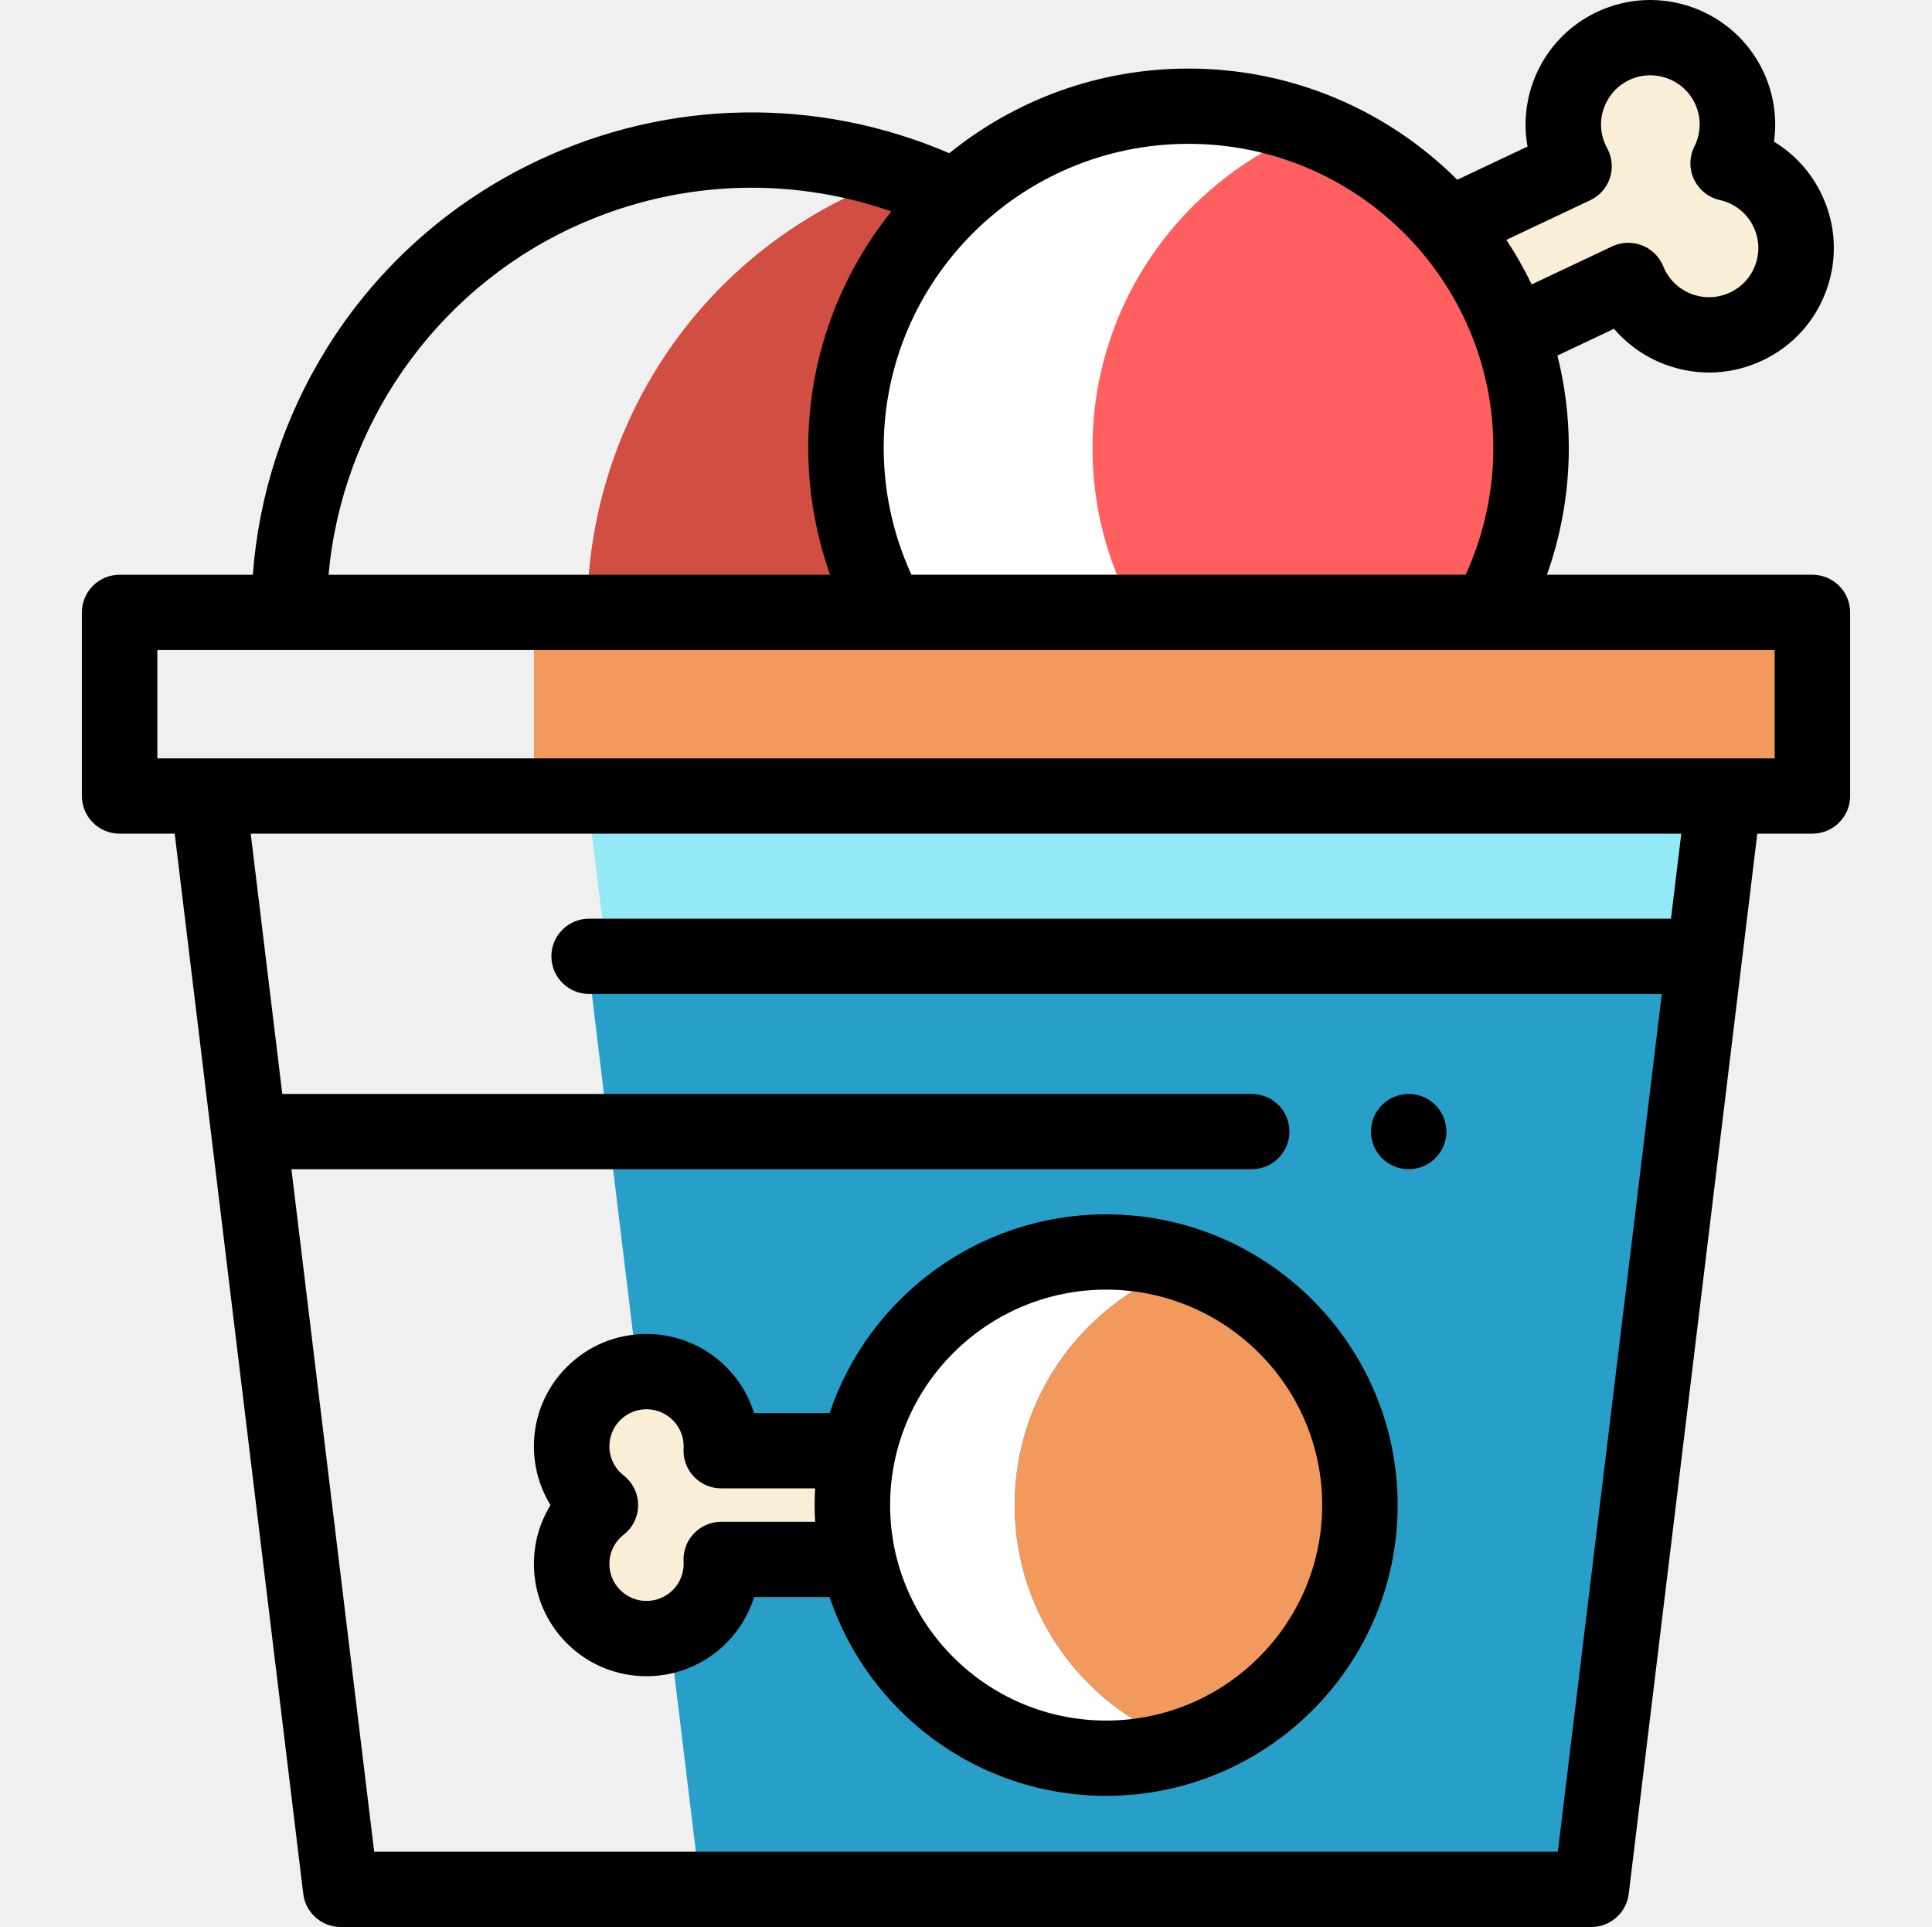
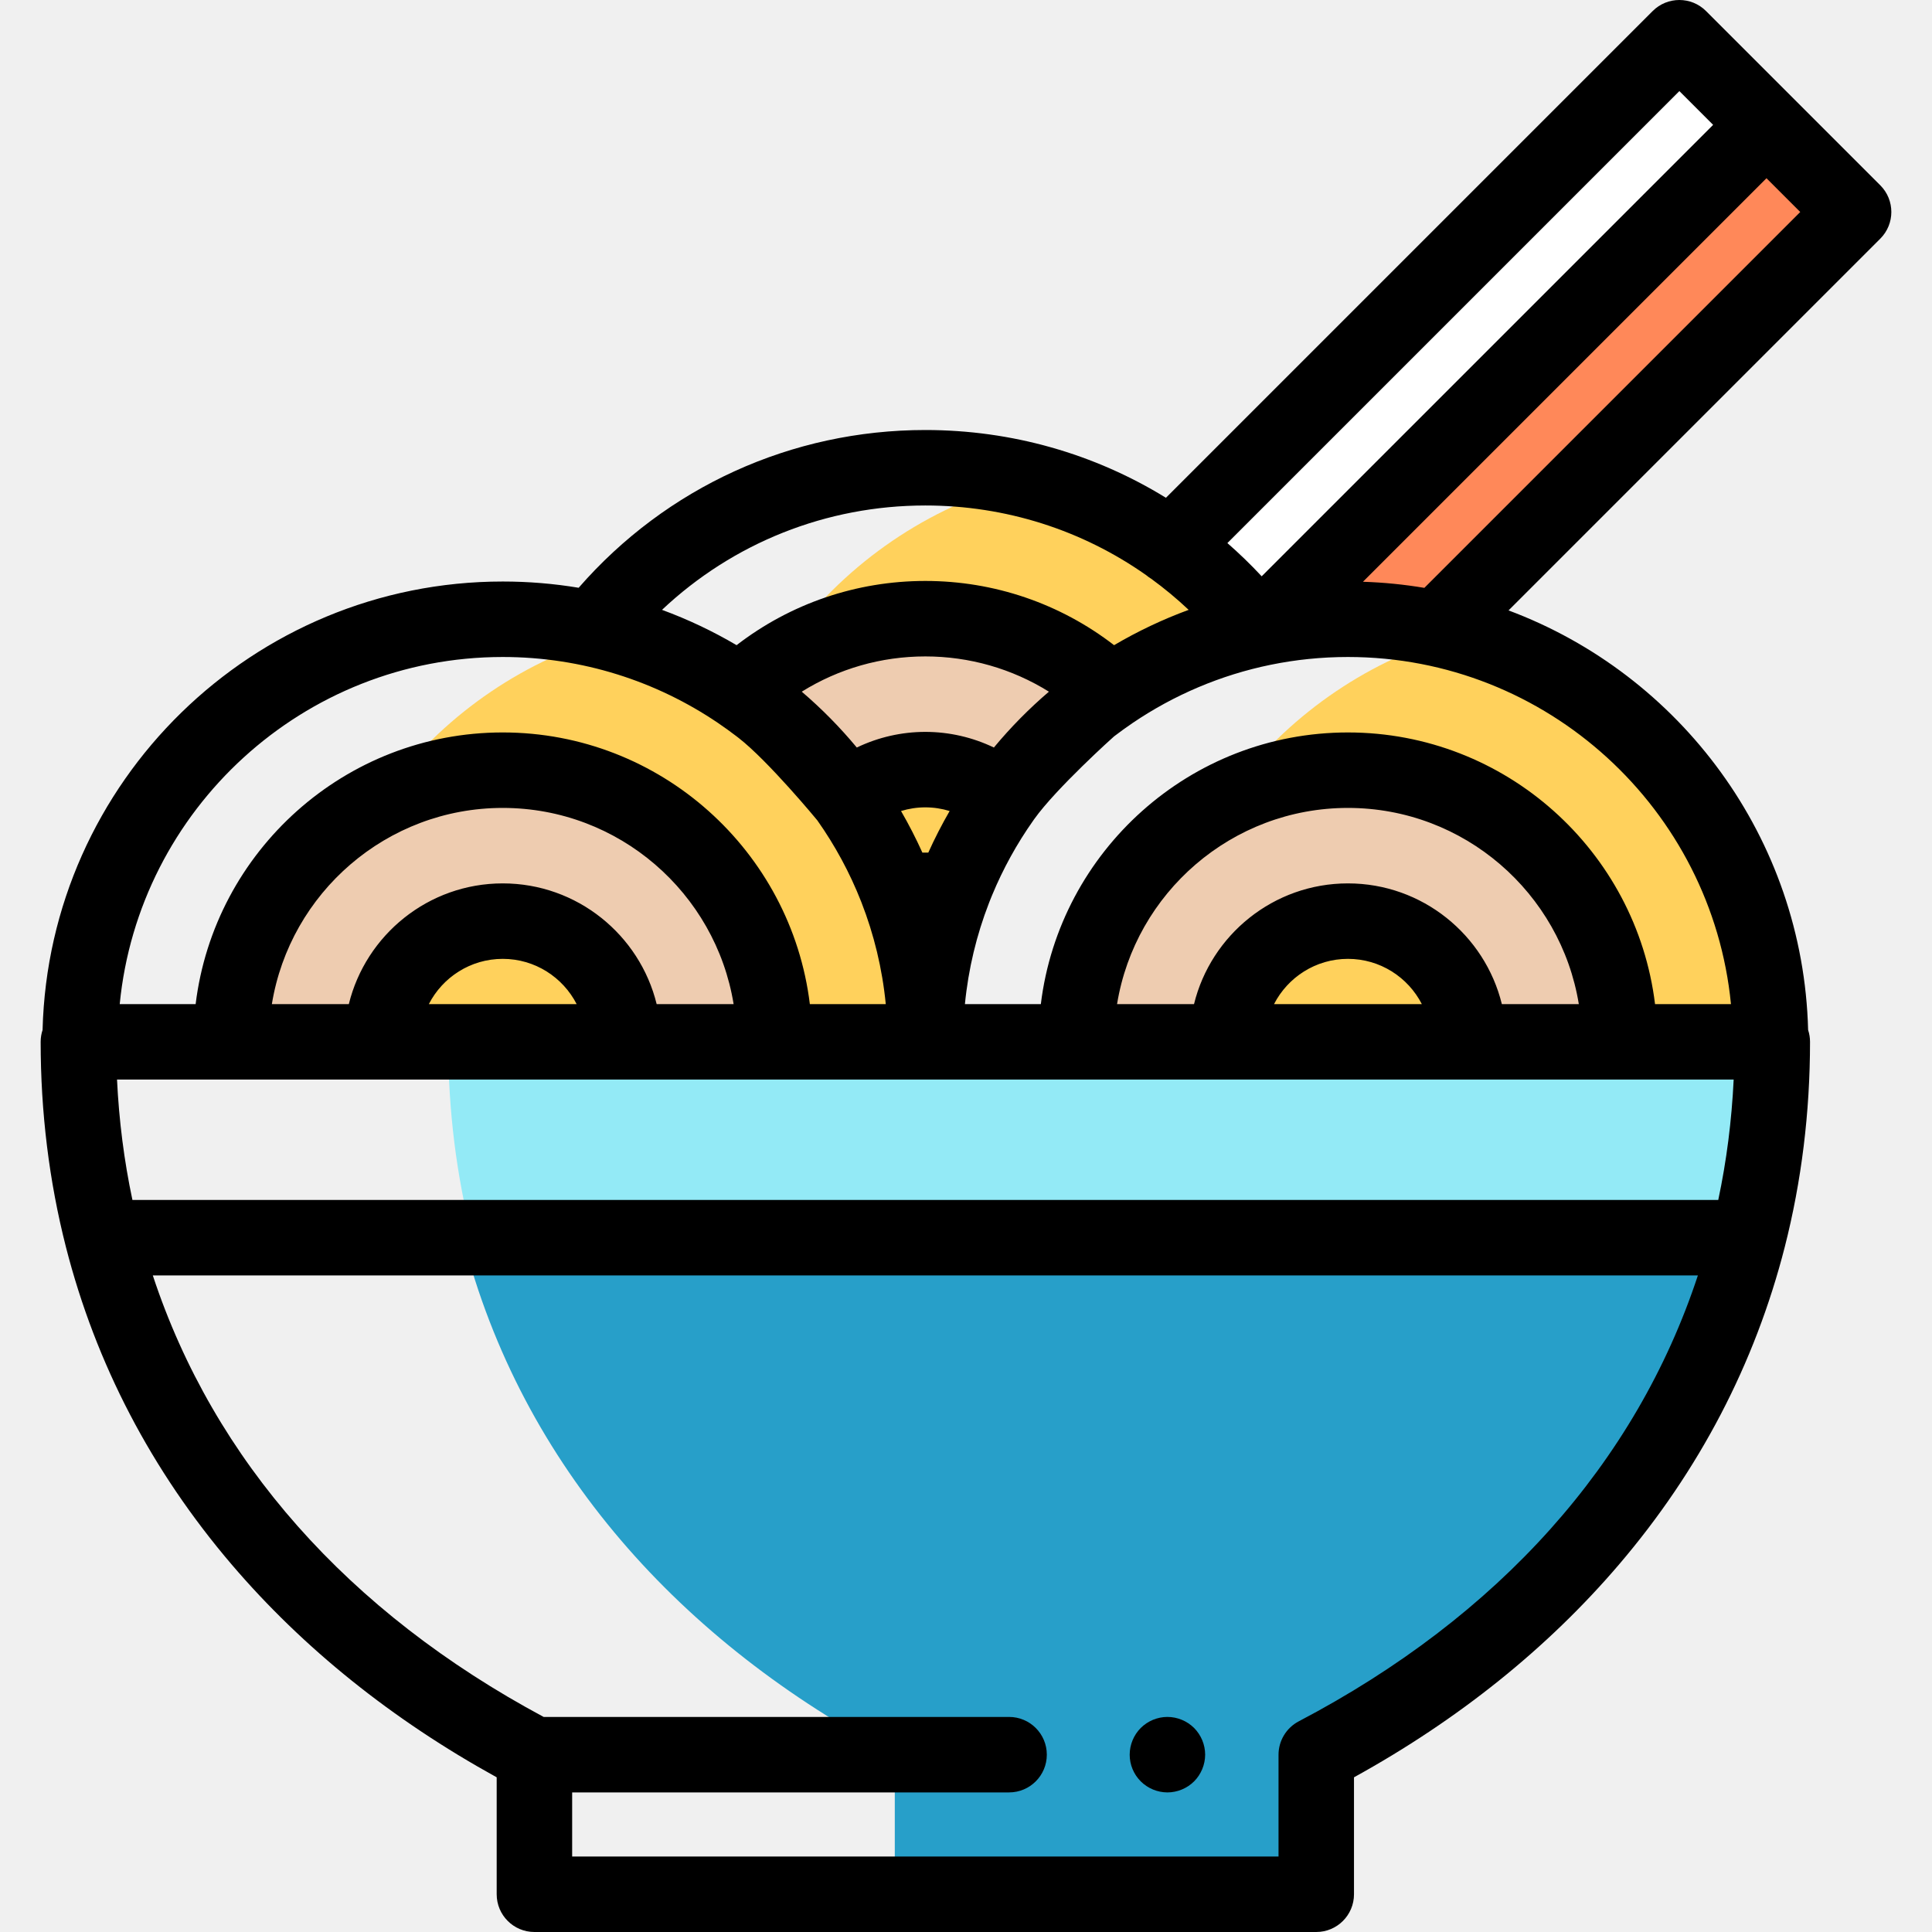
- <svg xmlns="http://www.w3.org/2000/svg" width="357" height="356" viewBox="0 0 357 356" fill="none">
-   <g clip-path="url(#clip0)">
-     <path d="M108.519 147.055L112.112 176.674H314.946L318.539 147.055H108.519Z" fill="#93EAF6" />
-     <path d="M279.399 61.951L300.88 51.805C300.999 52.099 301.125 52.392 301.263 52.682C305.066 60.688 314.656 64.104 322.683 60.312C330.711 56.52 334.137 46.956 330.334 38.951C328.132 34.316 323.989 31.224 319.333 30.174C321.468 25.917 321.694 20.761 319.493 16.126C315.69 8.12 306.1 4.704 298.072 8.495C290.044 12.287 286.619 21.851 290.422 29.856C290.56 30.147 290.707 30.429 290.86 30.707L267.675 41.658" fill="#F9EED7" />
-     <path d="M166.431 32.313C163.395 33.349 160.386 34.562 157.417 35.964C126.545 50.546 108.488 81.189 108.519 113.134H164.131L176.56 36.477C173.275 34.873 169.89 33.487 166.431 32.313Z" fill="#D04E42" />
-     <path d="M175.323 176.674H108.858H108.519L129.428 349.048H294.038L314.946 176.674H175.323Z" fill="#279FC9" />
-     <path d="M260.297 216.004C259.844 216.004 259.383 215.962 258.937 215.872C258.491 215.782 258.052 215.65 257.634 215.476C257.209 215.302 256.804 215.087 256.428 214.836C256.044 214.579 255.689 214.287 255.368 213.967C255.047 213.647 254.754 213.293 254.503 212.91C254.252 212.535 254.036 212.131 253.862 211.714C253.688 211.29 253.555 210.852 253.464 210.414C253.374 209.962 253.325 209.502 253.325 209.051C253.325 208.599 253.374 208.14 253.464 207.695C253.555 207.25 253.688 206.812 253.862 206.395C254.036 205.971 254.252 205.568 254.503 205.192C254.754 204.81 255.047 204.455 255.368 204.135C255.689 203.816 256.044 203.523 256.428 203.273C256.804 203.024 257.209 202.807 257.634 202.633C258.052 202.46 258.492 202.328 258.937 202.237C259.837 202.056 260.764 202.056 261.664 202.237C262.103 202.328 262.543 202.46 262.967 202.633C263.386 202.807 263.79 203.023 264.167 203.273C264.551 203.523 264.907 203.816 265.227 204.135C266.524 205.429 267.27 207.222 267.27 209.051C267.27 209.502 267.228 209.962 267.138 210.414C267.048 210.852 266.915 211.29 266.741 211.714C266.567 212.131 266.351 212.535 266.1 212.91C265.842 213.293 265.549 213.647 265.228 213.967C264.907 214.287 264.552 214.579 264.167 214.836C263.791 215.087 263.387 215.302 262.968 215.476C262.543 215.65 262.104 215.782 261.664 215.872C261.211 215.962 260.751 216.004 260.297 216.004Z" fill="black" />
-     <path d="M334.895 113.136H98.658V147.057H334.895V113.136Z" fill="#F2995E" />
-     <path d="M242.396 23.833C235.328 21.114 227.649 19.619 219.618 19.619C184.659 19.619 156.319 47.88 156.319 82.74C156.319 93.759 159.154 104.117 164.131 113.134H209.686C204.709 104.118 201.875 93.76 201.875 82.74C201.875 55.887 218.692 32.953 242.396 23.833Z" fill="white" />
-     <path d="M242.396 23.833C218.692 32.954 201.875 55.887 201.875 82.74C201.875 93.759 204.71 104.118 209.687 113.134H275.105C280.083 104.118 282.917 93.76 282.917 82.74C282.917 55.887 266.099 32.953 242.396 23.833Z" fill="#FF5F5F" />
-     <path d="M334.897 106.181H285.848C288.508 98.689 289.89 90.743 289.89 82.74C289.89 76.859 289.16 71.145 287.785 65.683L298.247 60.742C300.833 63.776 304.182 66.094 308.043 67.469C313.845 69.536 320.104 69.224 325.668 66.595C331.233 63.967 335.44 59.334 337.511 53.55C339.582 47.766 339.271 41.524 336.635 35.975C334.673 31.844 331.597 28.472 327.799 26.174C328.423 21.788 327.755 17.28 325.793 13.149C320.35 1.692 306.576 -3.214 295.084 2.212C285.474 6.752 280.459 17.105 282.262 27.075L269.278 33.208C256.554 20.523 238.989 12.667 219.617 12.667C202.883 12.667 187.497 18.529 175.415 28.304C150.985 17.82 123.517 18.265 99.346 29.682C83.208 37.305 69.727 49.303 60.365 64.378C52.484 77.071 47.823 91.399 46.718 106.183H22.103C18.252 106.183 15.131 109.296 15.131 113.136V147.057C15.131 150.896 18.252 154.01 22.103 154.01H32.281L56.04 349.883C56.464 353.375 59.435 356.001 62.962 356.001H294.038C297.565 356.001 300.536 353.375 300.96 349.883L324.719 154.01H334.897C338.747 154.01 341.869 150.896 341.869 147.057V113.134C341.87 109.295 338.748 106.181 334.897 106.181ZM293.845 36.992C295.581 36.172 296.903 34.672 297.493 32.848C298.085 31.023 297.895 29.037 296.968 27.357C296.883 27.203 296.8 27.046 296.721 26.881C294.571 22.354 296.515 16.925 301.055 14.781C305.597 12.637 311.039 14.575 313.19 19.102C314.395 21.64 314.362 24.542 313.096 27.064C312.137 28.974 312.113 31.22 313.03 33.151C313.947 35.081 315.704 36.485 317.794 36.957C320.553 37.579 322.826 39.391 324.031 41.929C325.073 44.122 325.196 46.588 324.377 48.874C323.559 51.159 321.896 52.99 319.697 54.029C317.499 55.067 315.026 55.192 312.733 54.373C310.441 53.557 308.605 51.9 307.561 49.703C307.482 49.537 307.411 49.369 307.343 49.2C306.624 47.425 305.202 46.024 303.414 45.328C301.625 44.632 299.628 44.702 297.894 45.522L283.024 52.545C281.65 49.687 280.087 46.936 278.352 44.308L293.845 36.992ZM275.944 82.74C275.944 90.843 274.18 98.869 270.815 106.181H168.42C165.055 98.87 163.292 90.845 163.292 82.74C163.292 51.769 188.56 26.572 219.618 26.572C250.675 26.572 275.944 51.769 275.944 82.74ZM105.317 42.249C124.14 33.359 145.321 32.305 164.707 39.06C155.098 51.047 149.347 66.237 149.347 82.741C149.347 90.744 150.728 98.689 153.389 106.182H60.713C63.162 78.758 80.117 54.151 105.317 42.249ZM308.766 169.72H108.859C105.008 169.72 101.886 172.833 101.886 176.673C101.886 180.514 105.008 183.627 108.859 183.627H307.079L287.858 342.094H69.142L53.849 216.006H231.29C235.141 216.006 238.263 212.892 238.263 209.053C238.263 205.213 235.141 202.1 231.29 202.1H52.162L46.328 154.01H310.673L308.766 169.72ZM327.925 140.103H29.076V120.089H327.925V140.103Z" fill="black" />
-     <path d="M158.601 268.015H133.275C133.291 267.743 133.301 267.469 133.301 267.193C133.301 259.573 127.107 253.396 119.466 253.396C111.825 253.396 105.631 259.573 105.631 267.193C105.631 271.604 107.71 275.529 110.942 278.056C107.71 280.581 105.631 284.506 105.631 288.918C105.631 296.537 111.825 302.714 119.466 302.714C127.107 302.714 133.301 296.538 133.301 288.918C133.301 288.642 133.291 288.367 133.275 288.095H158.601" fill="#F9EED7" />
-     <path d="M187.489 278.055C187.489 257.46 200.846 239.987 219.39 233.75C214.681 232.166 209.643 231.294 204.399 231.294C178.5 231.294 157.506 252.23 157.506 278.056C157.506 303.882 178.5 324.817 204.399 324.817C209.643 324.817 214.681 323.945 219.39 322.362C200.847 316.123 187.489 298.65 187.489 278.055Z" fill="white" />
-     <path d="M251.29 278.055C251.29 257.46 237.933 239.986 219.389 233.75C200.847 239.987 187.488 257.46 187.488 278.055C187.488 298.65 200.845 316.122 219.389 322.36C237.933 316.123 251.29 298.65 251.29 278.055Z" fill="#F2995E" />
-     <path d="M204.398 224.341C180.649 224.341 160.441 239.746 153.295 261.062L139.348 261.063C136.719 252.605 128.801 246.444 119.467 246.444C113.909 246.444 108.684 248.601 104.753 252.521C100.823 256.44 98.658 261.651 98.659 267.193C98.659 271.1 99.738 274.836 101.727 278.056C99.738 281.276 98.659 285.011 98.659 288.918C98.659 294.461 100.823 299.671 104.753 303.591C108.683 307.51 113.908 309.668 119.467 309.668C128.801 309.668 136.719 303.507 139.348 295.049H153.295C160.441 316.365 180.65 331.771 204.398 331.771C234.1 331.771 258.263 307.674 258.263 278.056C258.263 248.437 234.1 224.341 204.398 224.341ZM133.275 281.141C131.354 281.141 129.519 281.931 128.202 283.324C126.884 284.717 126.202 286.59 126.314 288.501C126.322 288.639 126.329 288.778 126.329 288.918C126.329 292.691 123.25 295.761 119.466 295.761C117.633 295.761 115.909 295.05 114.613 293.756C113.317 292.465 112.604 290.746 112.604 288.918C112.604 286.803 113.565 284.839 115.243 283.528C116.929 282.211 117.915 280.193 117.915 278.056C117.915 275.92 116.929 273.902 115.243 272.583C113.566 271.272 112.604 269.307 112.604 267.193C112.604 265.365 113.318 263.646 114.613 262.354C115.909 261.061 117.633 260.349 119.466 260.349C123.25 260.349 126.329 263.419 126.329 267.193C126.329 267.332 126.322 267.472 126.314 267.61C126.202 269.521 126.885 271.394 128.202 272.786C129.52 274.179 131.354 274.969 133.275 274.969L150.62 274.968C150.561 275.99 150.532 277.019 150.532 278.055C150.532 279.091 150.561 280.12 150.62 281.141H133.275ZM204.398 317.863C182.387 317.863 164.478 300.005 164.478 278.055C164.478 256.106 182.386 238.248 204.398 238.248C226.41 238.248 244.318 256.105 244.318 278.055C244.318 300.004 226.41 317.863 204.398 317.863Z" fill="black" />
-   </g>
-   <defs>
-     <clipPath id="clip0">
-       <rect width="357" height="356" fill="white" />
-     </clipPath>
-   </defs>
+ <svg xmlns="http://www.w3.org/2000/svg" width="356" height="356" viewBox="0 0 356 356" fill="none">
+   <path d="M189.336 88.498C172.342 92.734 157.536 102.56 147.003 115.911C163.765 119.59 178.519 128.688 189.336 141.264C200.153 128.688 214.906 119.59 231.668 115.911C221.135 102.56 206.329 92.734 189.336 88.498Z" fill="#FFD15C" />
+   <path d="M165.335 164.058H175.681C181.436 149.122 191.669 136.393 204.724 127.522C195.774 119.136 183.741 114.001 170.508 114.001C157.276 114.001 145.242 119.136 136.292 127.522C149.348 136.393 159.58 149.123 165.335 164.058Z" fill="#EECCB0" />
+   <path d="M165.335 164.058H175.681C178.022 157.983 181.104 152.273 184.816 147.039C180.945 143.78 175.952 141.814 170.508 141.814C165.065 141.814 160.071 143.78 156.201 147.039C159.912 152.273 162.994 157.983 165.335 164.058Z" fill="#FFD15C" />
+   <path d="M264.774 115.843L341.555 39.062L325.501 23.007L232.845 115.662" fill="#FF8859" />
+   <path d="M231.668 115.911C232.06 115.824 232.453 115.742 232.846 115.662L325.501 23.007L309.447 6.953L215.713 100.687" fill="white" />
+   <path d="M82.586 191.975C82.586 204.675 84.129 216.717 87.027 228.063H322.13C325.028 216.717 326.571 204.675 326.571 191.975H82.586Z" fill="#93EAF6" />
+   <path d="M322.13 228.063H85.288C96.059 270.228 125.613 302.745 164.879 323.341V349.047H242.54V323.341C281.805 302.745 311.36 270.228 322.13 228.063Z" fill="#279FC9" />
+   <path d="M113.324 116.9C80.395 125.984 56.14 156.198 56.14 191.975H170.508C170.508 156.198 146.253 125.984 113.324 116.9Z" fill="#FFD15C" />
+   <path d="M142.695 191.975C142.695 164.33 120.284 141.918 92.638 141.918C64.993 141.918 42.581 164.33 42.581 191.975H142.695Z" fill="#EECCB0" />
+   <path d="M114.883 191.975C114.883 179.71 104.904 169.731 92.638 169.731C80.373 169.731 70.394 179.709 70.394 191.975H114.883Z" fill="#FFD15C" />
+   <path d="M269.005 116.885C236.047 125.949 211.763 156.178 211.763 191.976H326.248C326.248 156.177 301.964 125.949 269.005 116.885Z" fill="#FFD15C" />
+   <path d="M298.434 191.975C298.434 164.33 276.023 141.918 248.378 141.918C220.732 141.918 198.321 164.33 198.321 191.975H298.434Z" fill="#EECCB0" />
+   <path d="M270.623 191.975C270.623 179.71 260.644 169.731 248.378 169.731C236.112 169.731 226.134 179.709 226.134 191.975H270.623Z" fill="#FFD15C" />
+   <path d="M215.116 330.28C214.664 330.28 214.205 330.232 213.753 330.141C213.315 330.051 212.877 329.919 212.453 329.745C212.035 329.571 211.632 329.356 211.257 329.105C210.874 328.855 210.52 328.563 210.2 328.243C209.88 327.923 209.588 327.562 209.331 327.186C209.08 326.804 208.864 326.4 208.69 325.983C208.516 325.566 208.384 325.128 208.294 324.683C208.204 324.238 208.162 323.779 208.162 323.327C208.162 321.492 208.906 319.705 210.199 318.404C210.519 318.085 210.874 317.799 211.256 317.542C211.631 317.292 212.035 317.076 212.452 316.903C212.876 316.729 213.314 316.597 213.752 316.506C214.649 316.325 215.574 316.325 216.471 316.506C216.916 316.597 217.354 316.729 217.771 316.903C218.195 317.076 218.598 317.292 218.974 317.542C219.356 317.799 219.711 318.085 220.031 318.404C221.324 319.705 222.068 321.492 222.068 323.327C222.068 323.779 222.019 324.238 221.929 324.683C221.839 325.128 221.707 325.566 221.533 325.983C221.359 326.4 221.143 326.804 220.893 327.186C220.643 327.562 220.351 327.923 220.031 328.243C219.711 328.563 219.356 328.855 218.974 329.105C218.598 329.356 218.195 329.571 217.771 329.745C217.354 329.919 216.916 330.051 216.471 330.141C216.027 330.232 215.568 330.28 215.116 330.28Z" fill="black" />
+   <path d="M346.471 34.145L314.363 2.037C311.648 -0.679 307.245 -0.679 304.529 2.037L214.842 91.724C201.686 83.628 186.437 79.236 170.508 79.236C145.829 79.236 122.782 89.777 106.625 108.305C102.074 107.547 97.401 107.153 92.638 107.153C46.599 107.153 9.008 144.022 7.844 189.787C7.616 190.475 7.492 191.211 7.492 191.975C7.492 204.964 9.058 217.685 12.149 229.783C17.648 251.312 27.93 271.002 42.708 288.306C55.865 303.71 72.273 316.881 91.522 327.496V349.047C91.522 352.887 94.635 356 98.476 356H242.54C246.38 356 249.493 352.887 249.493 349.047V327.496C268.742 316.881 285.151 303.71 298.308 288.306C313.086 271.002 323.368 251.312 328.867 229.783C331.957 217.684 333.524 204.964 333.524 191.975C333.524 191.21 333.4 190.474 333.172 189.786C332.27 154.364 309.545 124.27 277.971 112.478L346.471 43.978C349.187 41.263 349.187 36.86 346.471 34.145ZM276.739 185.022C273.611 172.269 262.082 162.778 248.377 162.778C234.673 162.778 223.144 172.268 220.016 185.022H205.834C209.167 164.548 226.976 148.871 248.377 148.871C269.779 148.871 287.587 164.548 290.921 185.022H276.739ZM261.995 185.022H234.76C237.296 180.076 242.448 176.684 248.377 176.684C254.307 176.685 259.459 180.076 261.995 185.022ZM319.454 198.928C319.093 206.488 318.144 213.911 316.616 221.11H24.401C22.873 213.911 21.924 206.488 21.563 198.928H319.454ZM121 185.022C117.872 172.269 106.343 162.778 92.638 162.778C78.934 162.778 67.405 172.268 64.277 185.022H50.095C53.428 164.548 71.237 148.871 92.638 148.871C114.039 148.871 131.848 164.548 135.181 185.022H121ZM106.256 185.022H79.021C81.557 180.076 86.709 176.684 92.638 176.684C98.567 176.684 103.72 180.076 106.256 185.022ZM171.054 157.105H169.962C168.774 154.471 167.46 151.915 166.029 149.442C167.472 148.999 168.981 148.768 170.508 148.768C172.036 148.768 173.544 148.999 174.986 149.442C173.556 151.915 172.242 154.471 171.054 157.105ZM183.138 137.743C179.222 135.861 174.904 134.861 170.508 134.861C166.112 134.861 161.794 135.861 157.878 137.743C154.79 134.022 151.397 130.58 147.736 127.452C154.517 123.224 162.369 120.955 170.507 120.955C178.646 120.955 186.497 123.225 193.279 127.452C189.619 130.58 186.226 134.022 183.138 137.743ZM309.447 16.786L315.668 23.007L232.484 106.191C230.472 104.031 228.362 101.989 226.165 100.069L309.447 16.786ZM170.508 93.143C185.321 93.143 199.433 97.689 211.216 105.991C211.511 106.242 211.822 106.464 212.145 106.658C214.546 108.408 216.846 110.315 219.03 112.374C214.232 114.138 209.637 116.321 205.287 118.883C195.351 111.217 183.193 107.048 170.507 107.048C157.821 107.048 145.663 111.217 135.727 118.883C131.379 116.321 126.783 114.138 121.985 112.374C135.064 100.047 152.254 93.143 170.508 93.143ZM92.638 121.06C107.312 121.06 120.959 125.539 132.284 133.203C132.317 133.227 132.351 133.25 132.384 133.273C133.503 134.033 134.596 134.822 135.663 135.637C135.689 135.658 135.716 135.678 135.742 135.698C135.869 135.795 135.995 135.893 136.121 135.99C141.585 140.243 150.547 151.087 150.606 151.167C153.866 155.785 156.589 160.806 158.683 166.142C158.699 166.183 158.716 166.224 158.732 166.266C161.039 172.177 162.575 178.47 163.216 185.021H149.227C145.786 156.854 121.721 134.964 92.638 134.964C63.556 134.964 39.491 156.853 36.05 185.021H22.06C25.566 149.17 55.882 121.06 92.638 121.06ZM239.311 317.184C237.022 318.385 235.587 320.757 235.587 323.341V342.094H105.429V330.278H185.939C189.779 330.278 192.892 327.165 192.892 323.325C192.892 319.484 189.779 316.371 185.939 316.371H100.175C64.106 297.04 39.383 269.066 28.157 235.016H312.861C301.475 269.546 276.211 297.828 239.311 317.184ZM318.956 185.022H304.966C301.526 156.854 277.46 134.965 248.378 134.965C219.296 134.965 195.23 156.854 191.79 185.022H177.8C178.435 178.526 179.95 172.285 182.224 166.419C182.271 166.298 182.318 166.178 182.365 166.057C182.386 166.005 182.407 165.952 182.428 165.9C182.446 165.852 182.465 165.806 182.484 165.758C182.531 165.641 182.578 165.524 182.625 165.407C182.666 165.306 182.707 165.206 182.748 165.106C182.767 165.058 182.787 165.01 182.807 164.963C184.831 160.068 187.388 155.447 190.405 151.173C190.466 151.091 190.525 151.007 190.582 150.923C194.605 145.277 205.148 135.794 205.274 135.698C205.3 135.678 205.326 135.659 205.351 135.639C206.419 134.823 207.513 134.034 208.632 133.273C208.666 133.25 208.699 133.227 208.732 133.203C216.302 128.08 224.91 124.38 234.169 122.489C234.178 122.487 234.188 122.485 234.198 122.484C238.781 121.55 243.523 121.06 248.377 121.06C285.135 121.06 315.451 149.17 318.956 185.022ZM262.461 108.322C258.763 107.702 254.986 107.321 251.145 107.198L325.501 32.841L331.722 39.062L262.461 108.322Z" fill="black" />
</svg>
